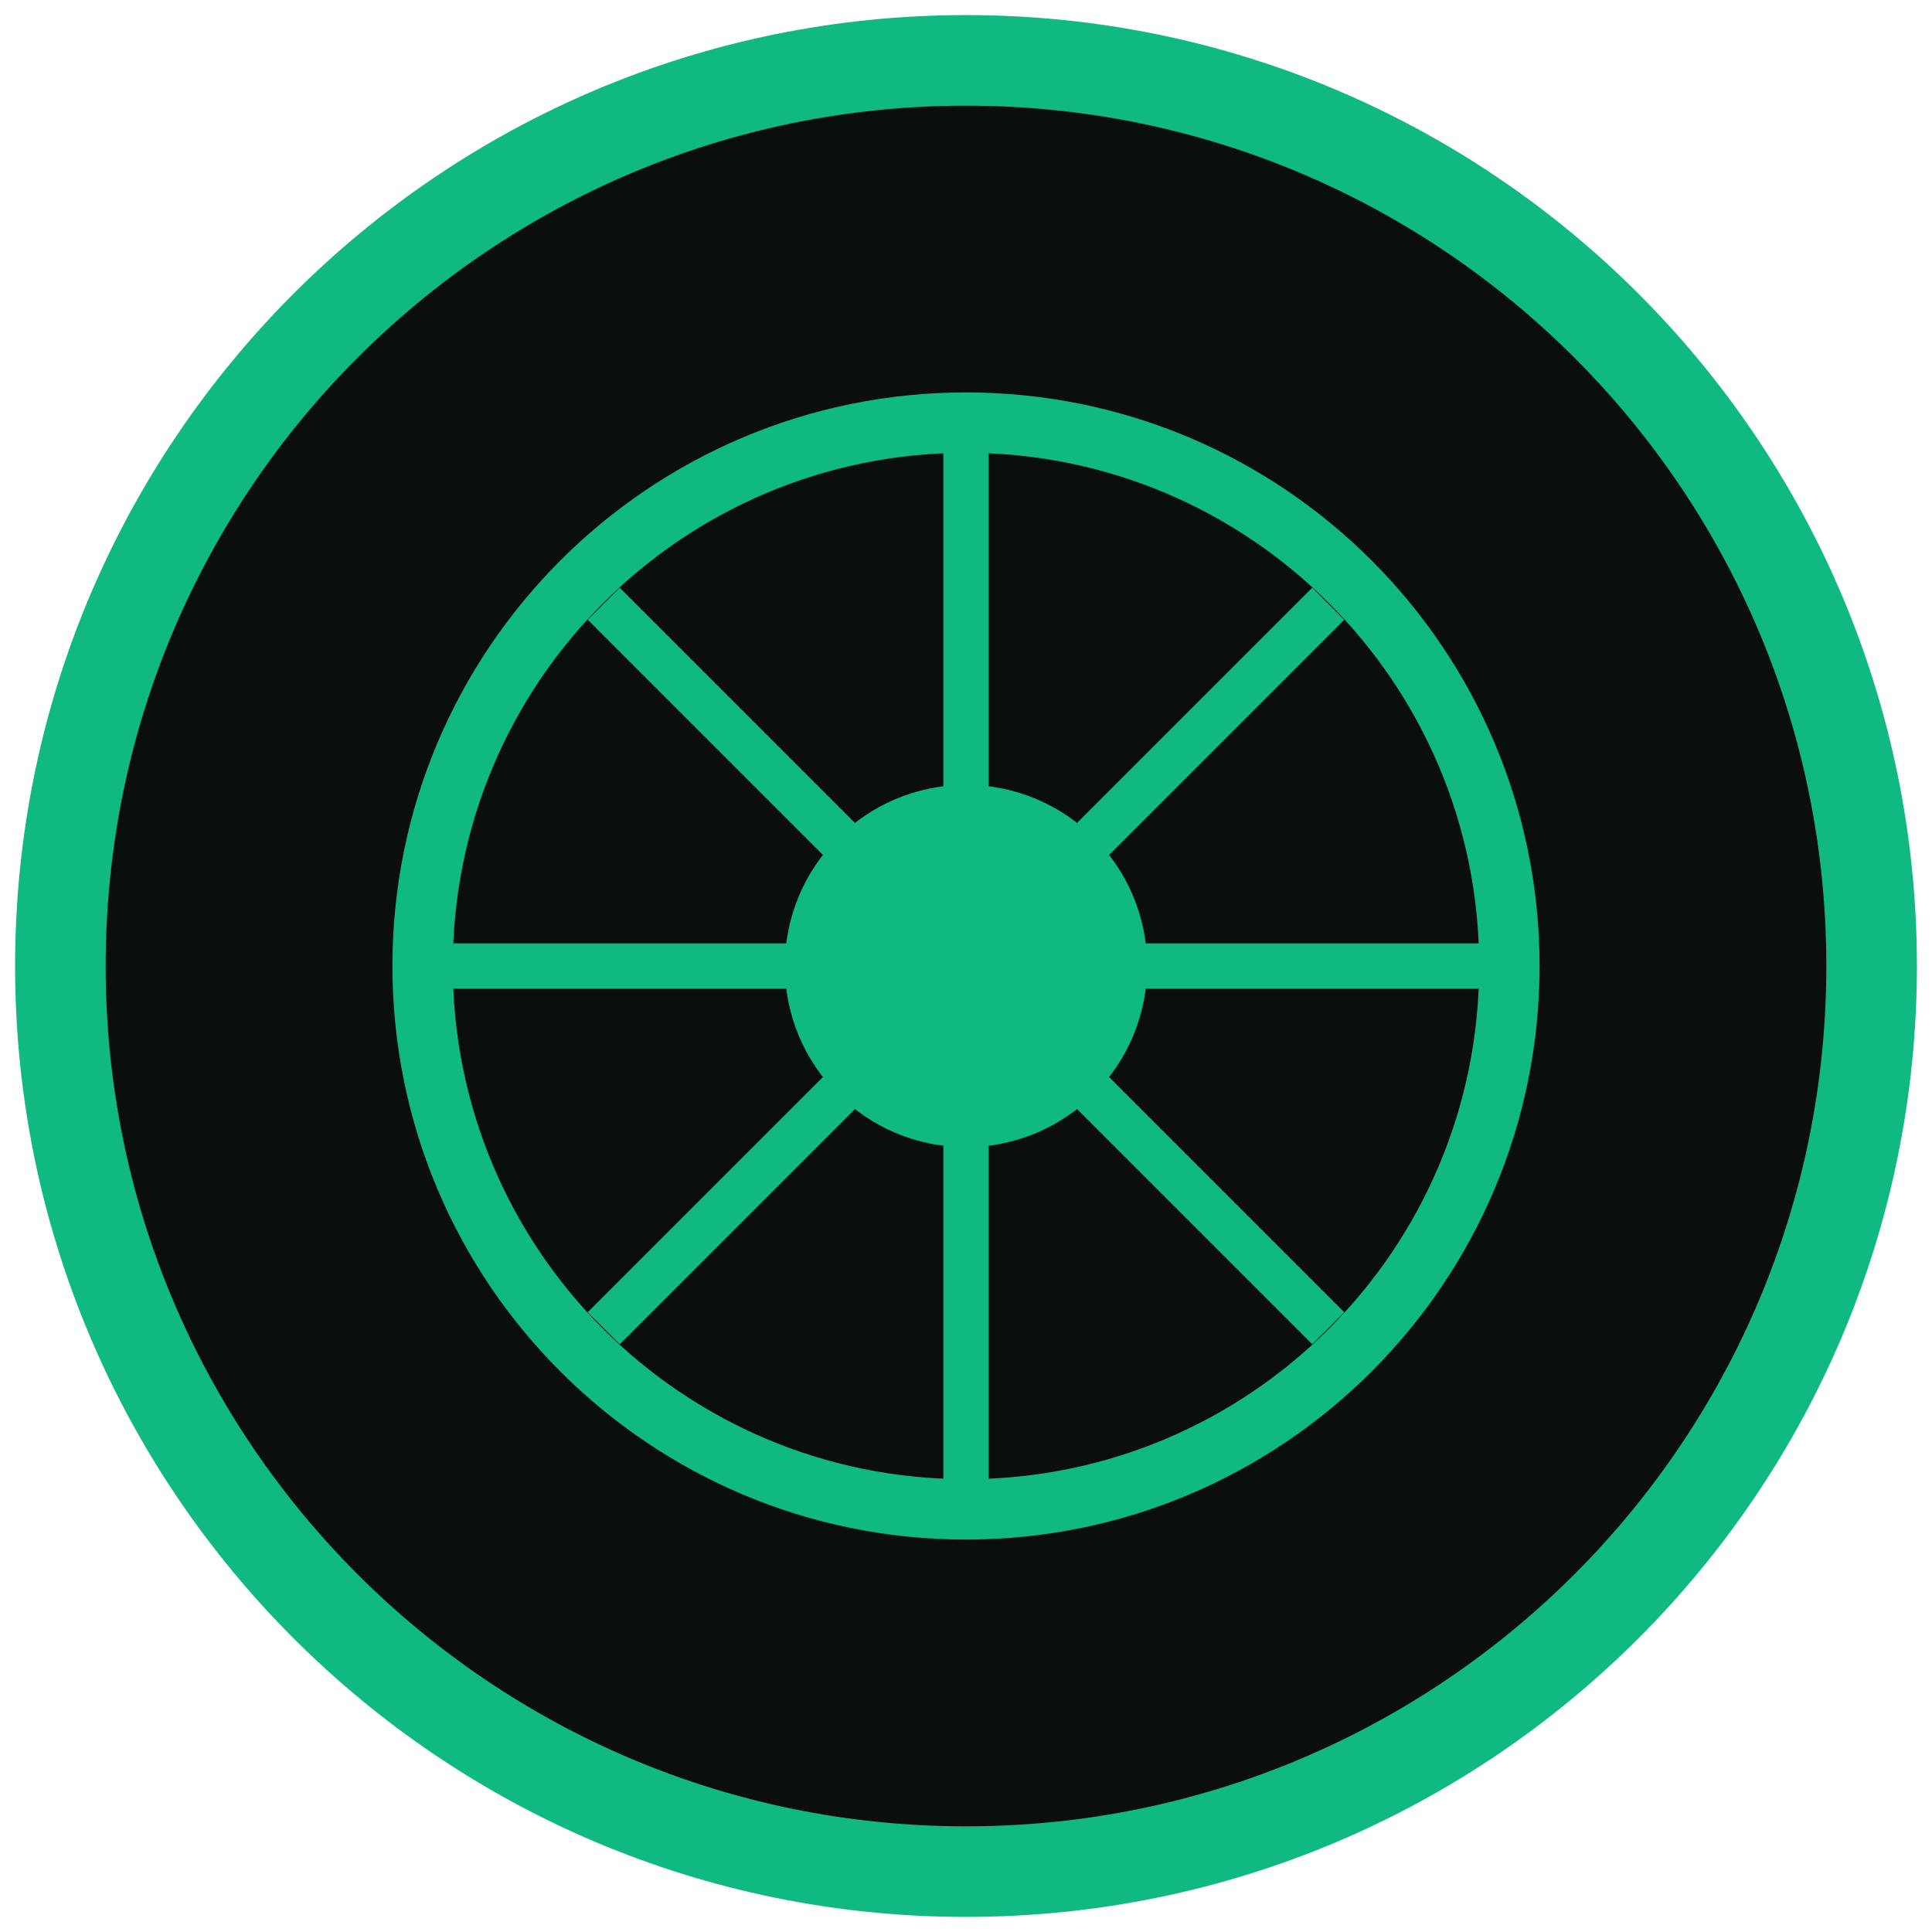
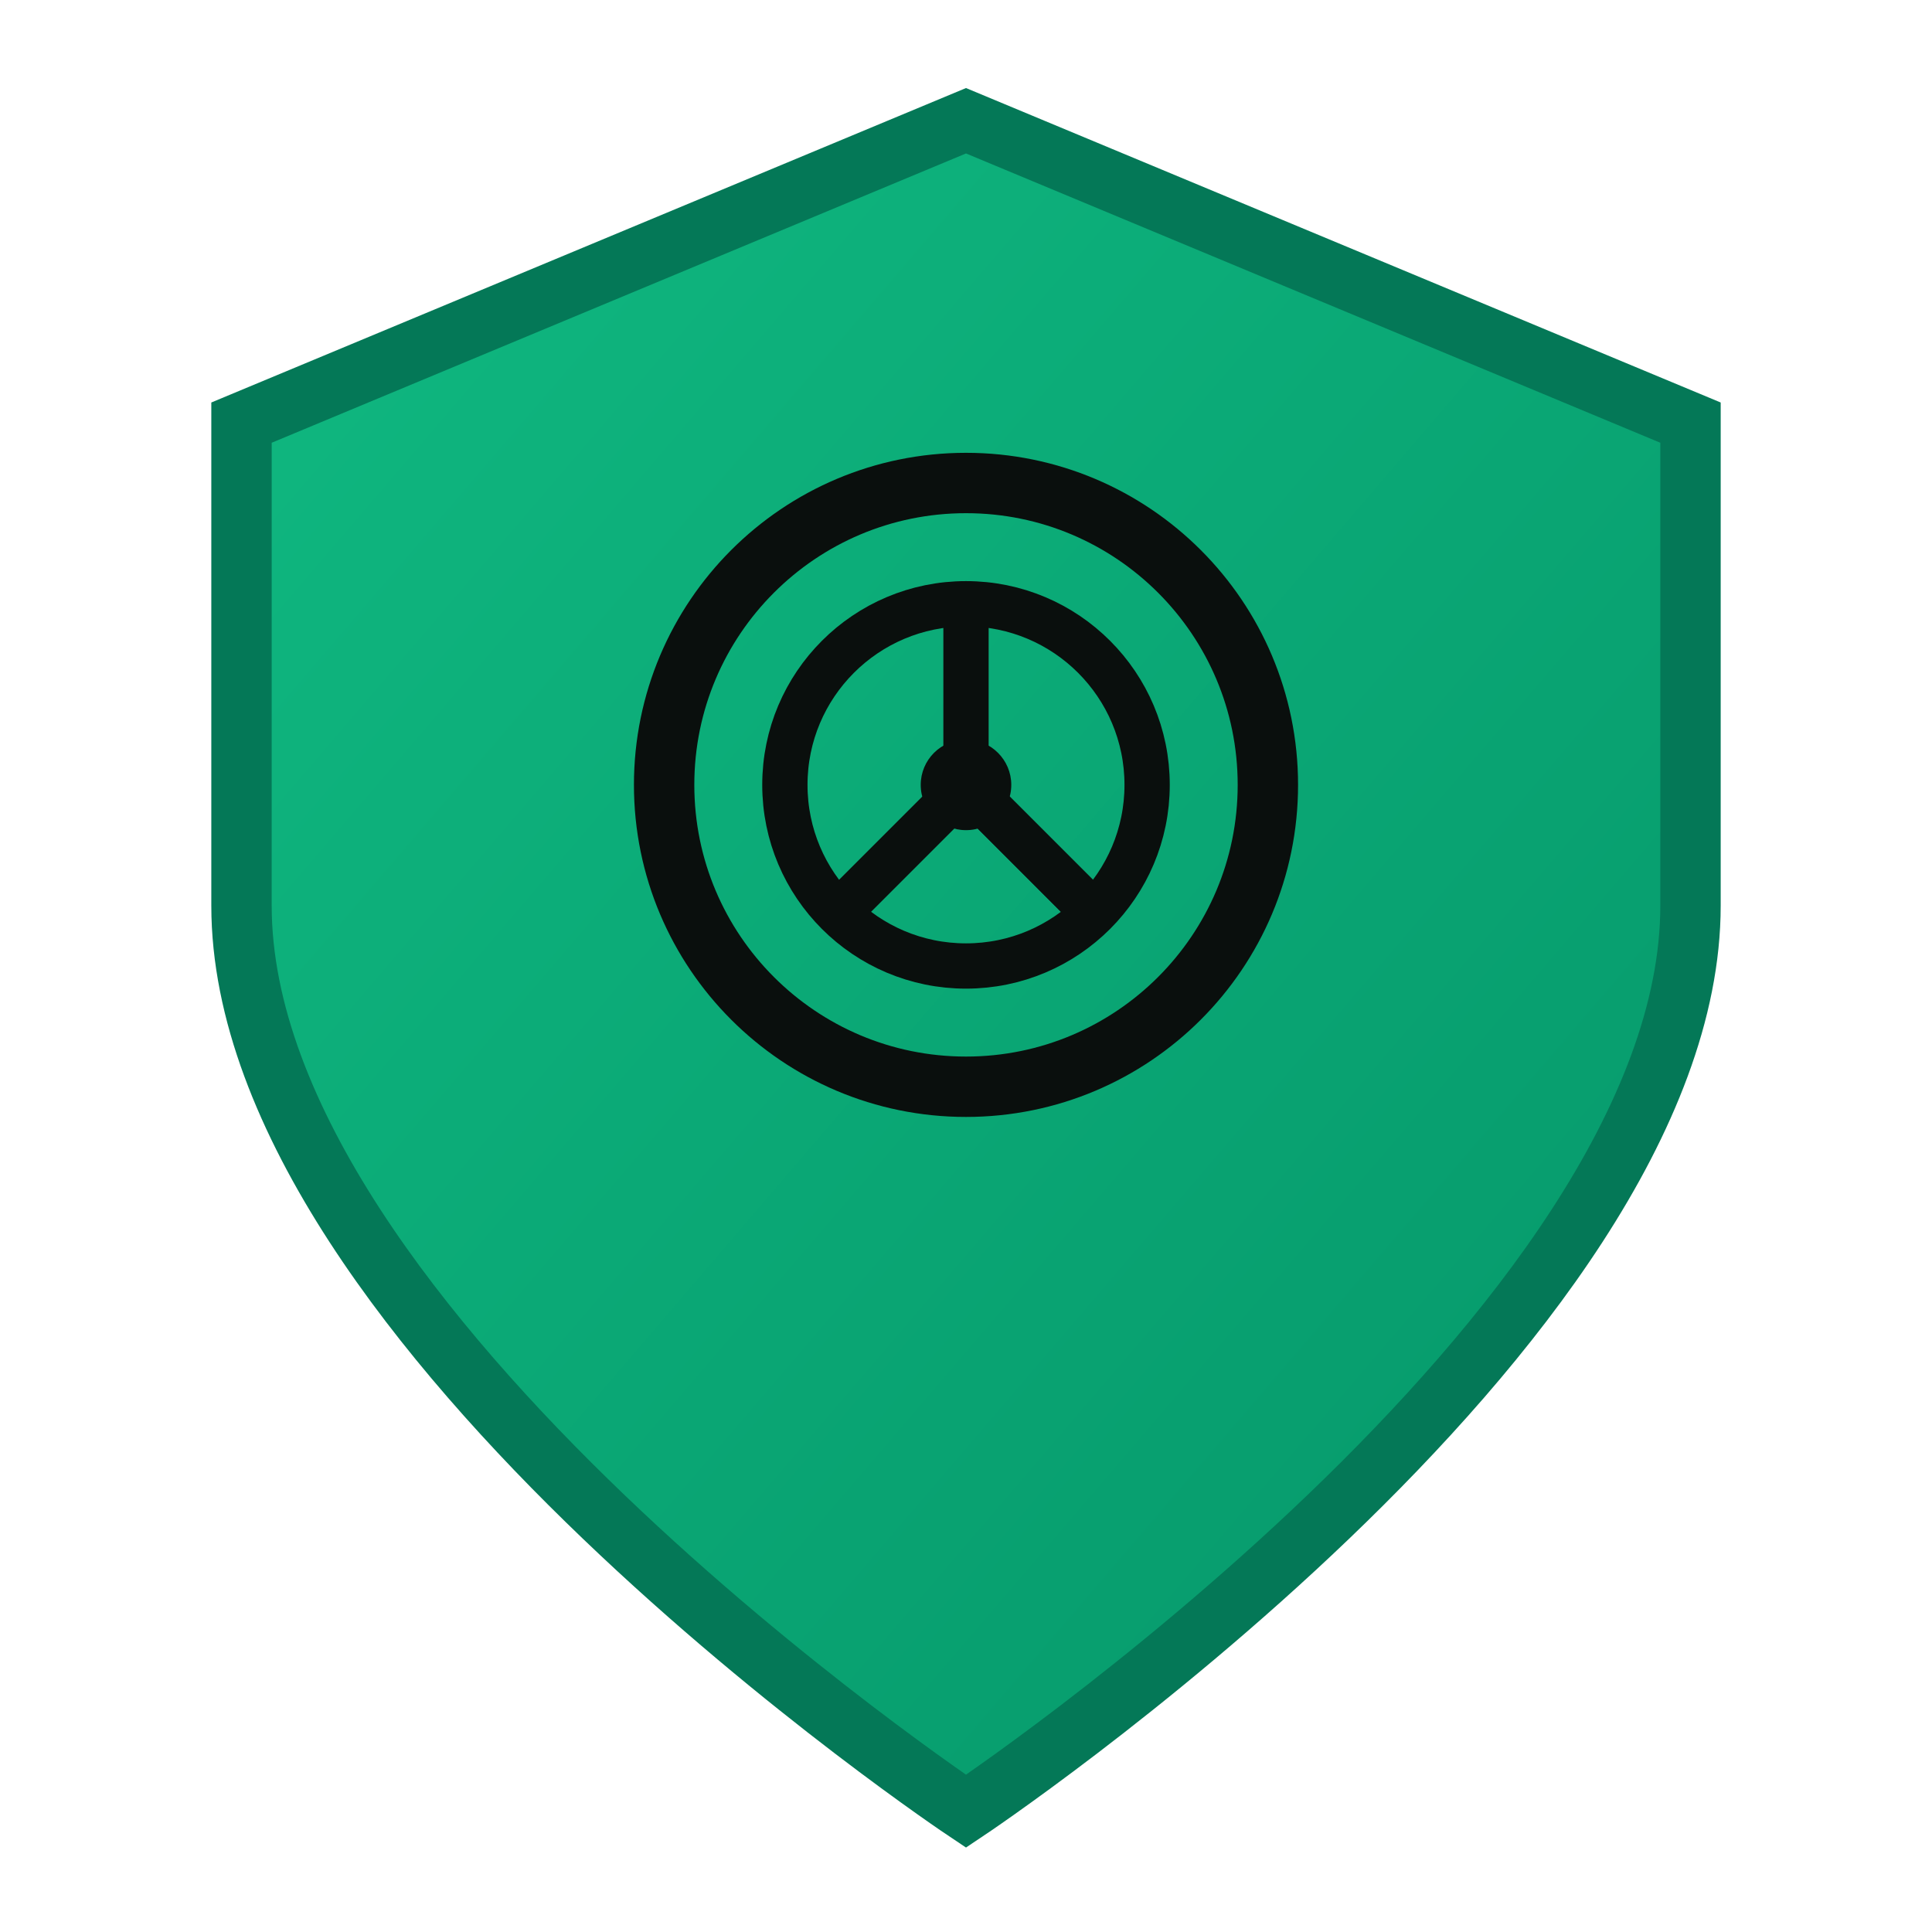
<svg xmlns="http://www.w3.org/2000/svg" viewBox="0 0 64 64">
-   <circle cx="32" cy="32" r="30" fill="#0a0f0d" stroke="#10b981" stroke-width="3" />
-   <circle cx="32" cy="32" r="18" fill="none" stroke="#10b981" stroke-width="2" />
-   <circle cx="32" cy="32" r="6" fill="#10b981" />
-   <line x1="32" y1="14" x2="32" y2="50" stroke="#10b981" stroke-width="1.5" />
-   <line x1="14" y1="32" x2="50" y2="32" stroke="#10b981" stroke-width="1.5" />
-   <line x1="20" y1="20" x2="44" y2="44" stroke="#10b981" stroke-width="1.5" />
-   <line x1="44" y1="20" x2="20" y2="44" stroke="#10b981" stroke-width="1.5" />
+   <defs>
+     <linearGradient id="shieldGrad" x1="0%" y1="0%" x2="100%" y2="100%">
+       <stop offset="0%" stop-color="#10b981" />
+       <stop offset="100%" stop-color="#059669" />
+     </linearGradient>
+   </defs>
+   <path d="M32 4 L56 14 L56 30 C56 44 32 60 32 60 C32 60 8 44 8 30 L8 14 Z" fill="url(#shieldGrad)" stroke="#047857" stroke-width="2" />
+   <circle cx="32" cy="26" r="10" fill="none" stroke="#0a0f0d" stroke-width="2" />
+   <circle cx="32" cy="26" r="6" fill="none" stroke="#0a0f0d" stroke-width="1.5" />
+   <path d="M32 20 L32 26 L36 30" fill="none" stroke="#0a0f0d" stroke-width="1.5" stroke-linecap="round" />
+   <path d="M28 30 L32 26 L36 30" fill="none" stroke="#0a0f0d" stroke-width="1.5" stroke-linecap="round" stroke-linejoin="round" />
+   <circle cx="32" cy="26" r="1.5" fill="#0a0f0d" />
</svg>
